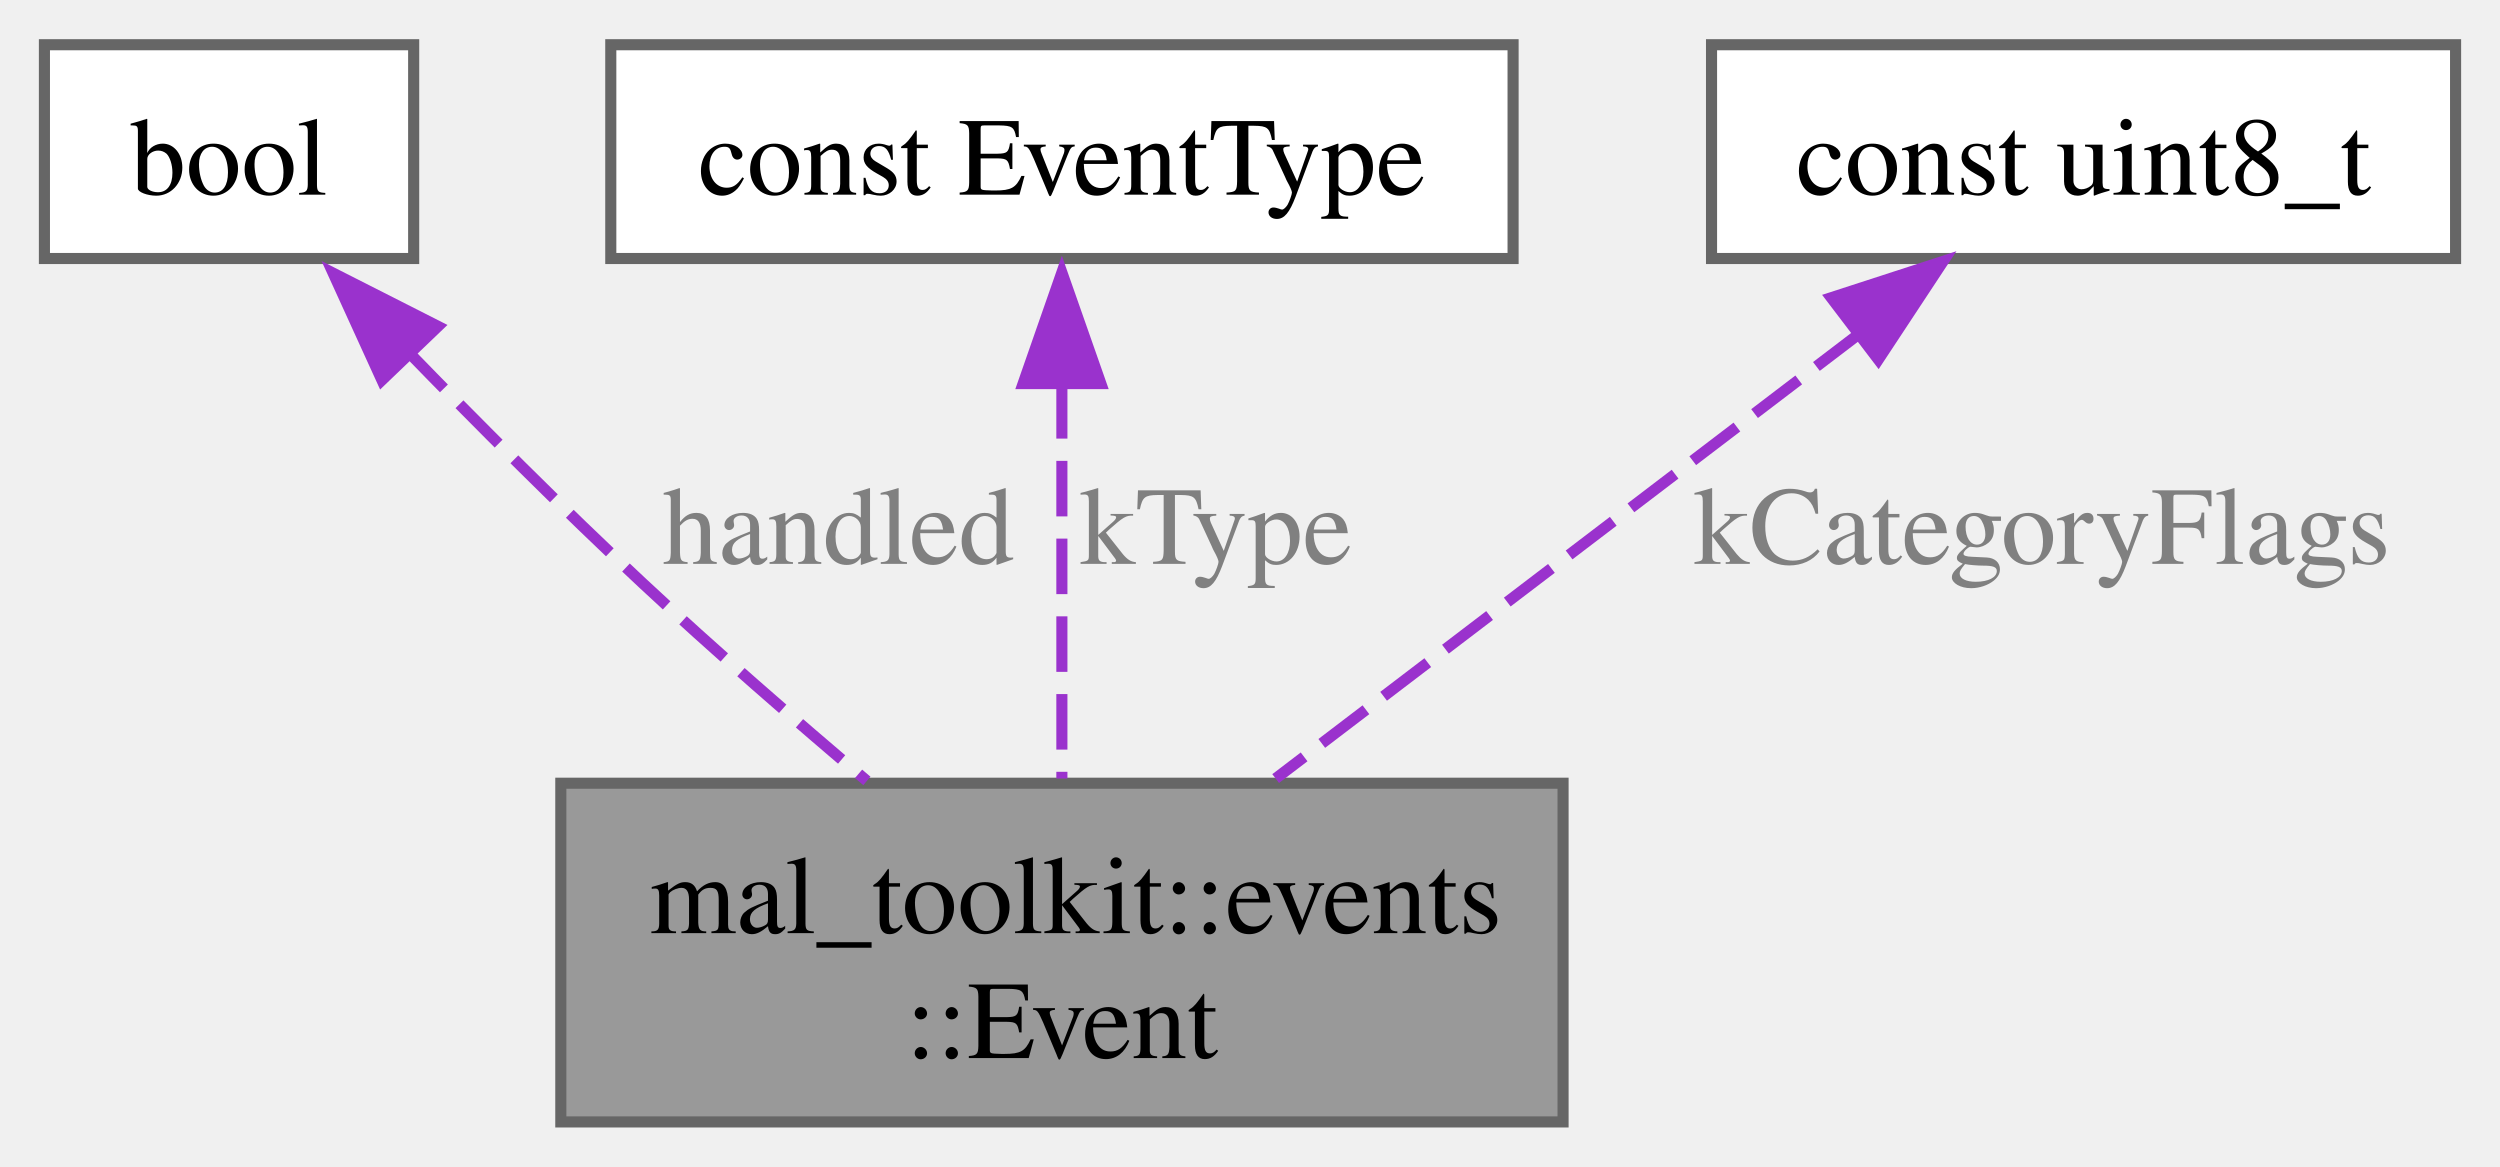
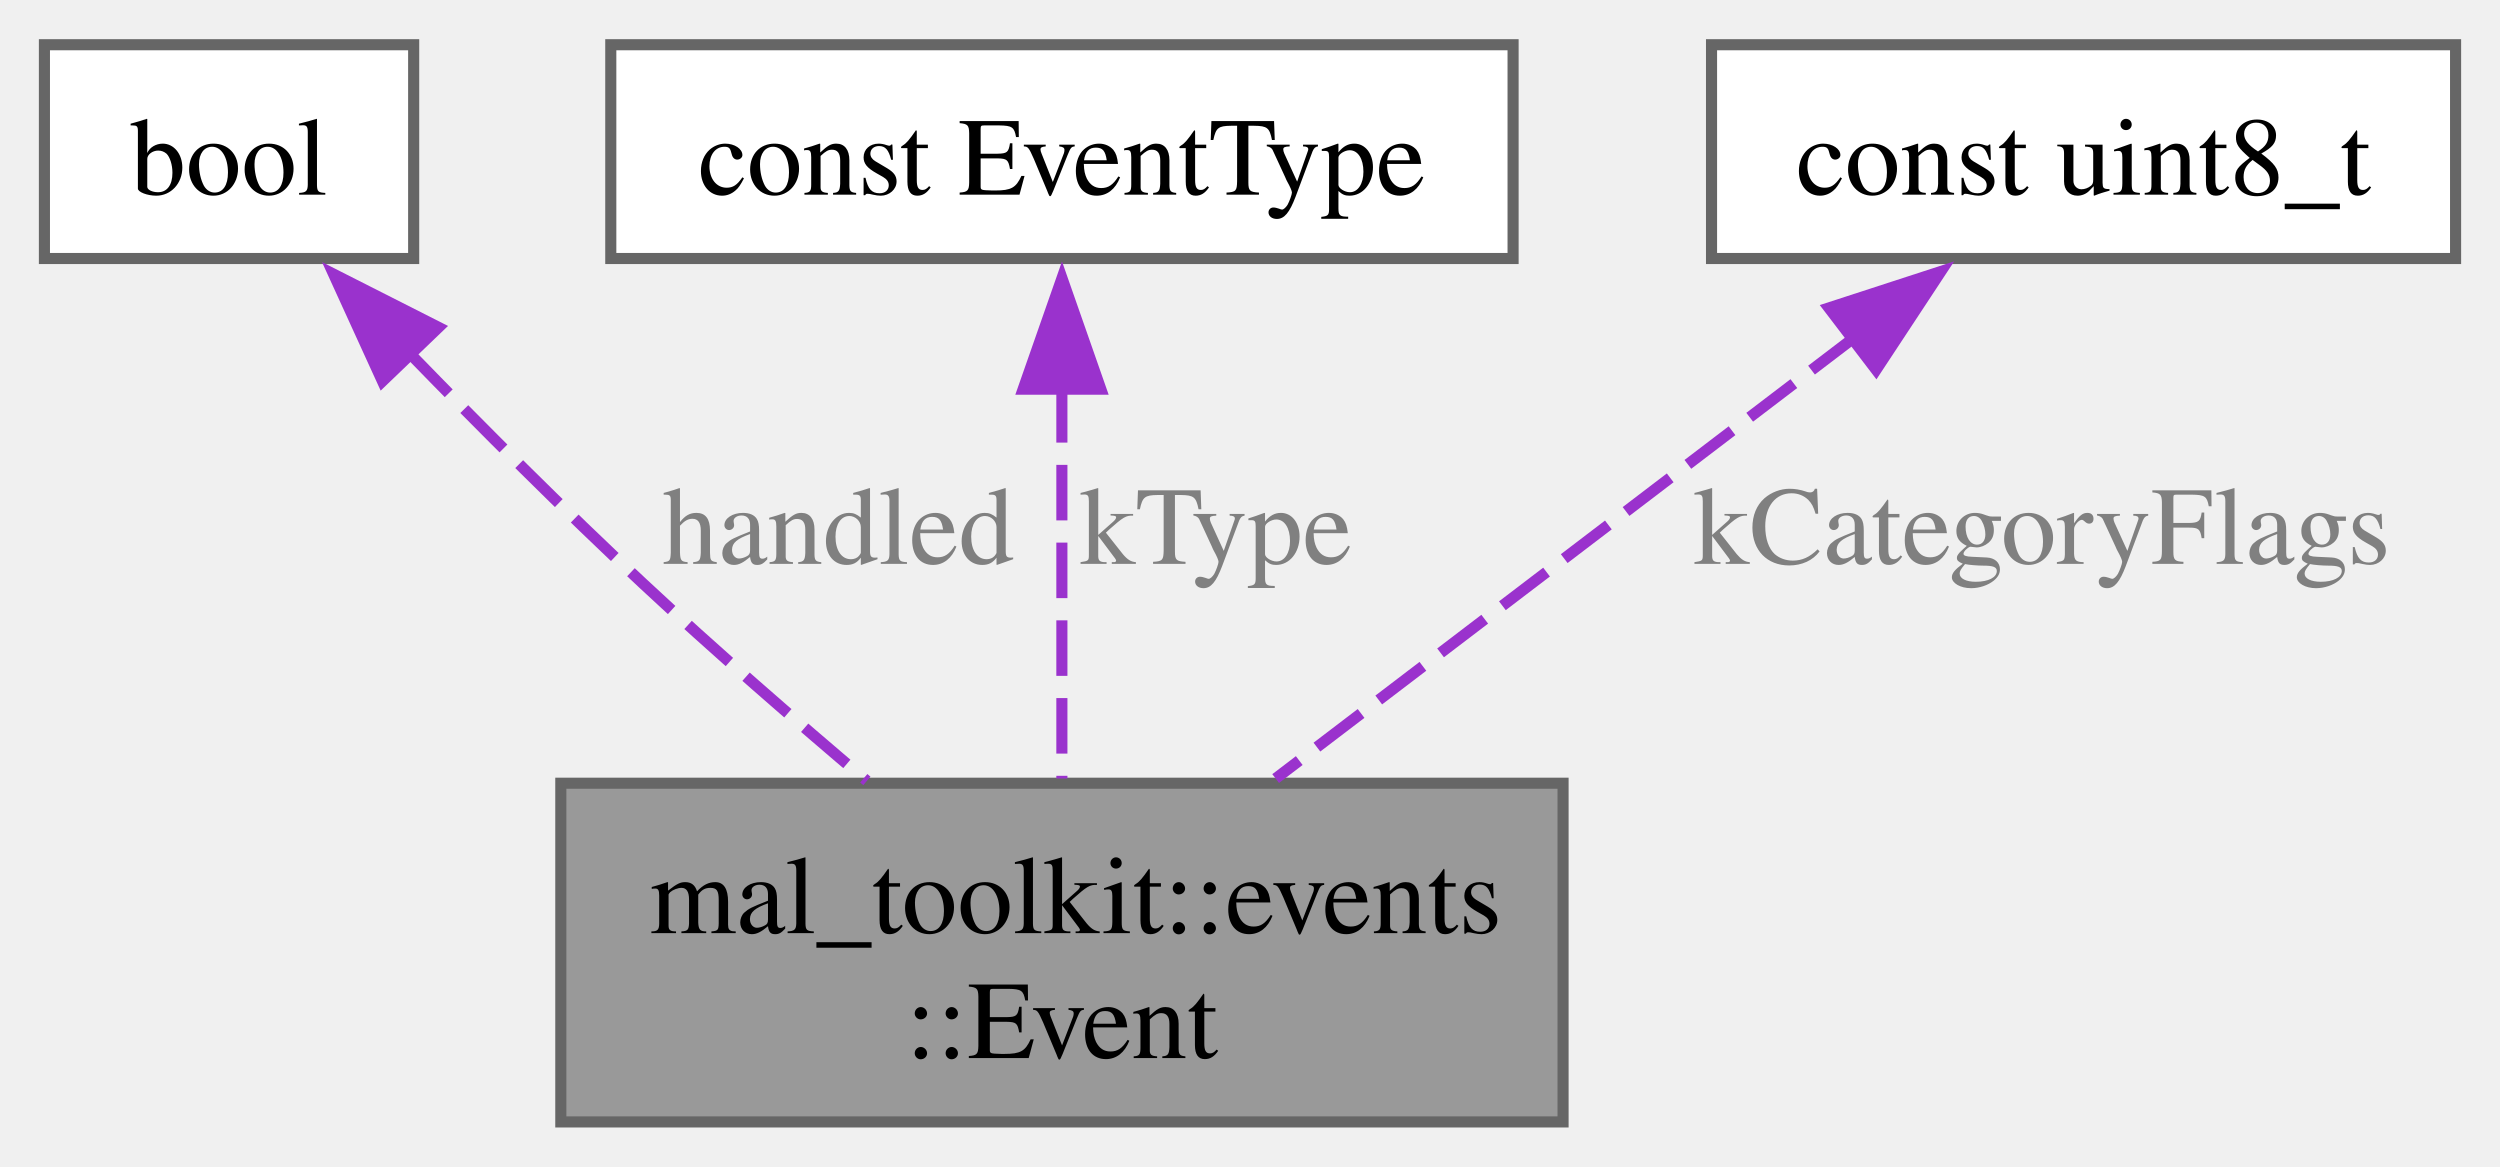
<svg xmlns="http://www.w3.org/2000/svg" xmlns:xlink="http://www.w3.org/1999/xlink" width="225pt" height="105pt" viewBox="0.00 0.00 225.12 105.00">
  <g id="graph0" class="graph" transform="scale(1 1) rotate(0) translate(4 101)">
    <g id="Node000001" class="node">
      <g id="a_Node000001">
        <a xlink:title="Base class for all events.">
          <polygon fill="#999999" stroke="#666666" points="136.75,-30.5 46.5,-30.5 46.5,0 136.75,0 136.75,-30.5" />
          <text text-anchor="start" x="54.5" y="-17" font-family="Times,serif" font-size="10.00">mal_toolkit::events</text>
          <text text-anchor="middle" x="91.62" y="-5.75" font-family="Times,serif" font-size="10.00">::Event</text>
        </a>
      </g>
    </g>
    <g id="Node000002" class="node">
      <g id="a_Node000002">
        <a xlink:title=" ">
          <polygon fill="white" stroke="#666666" points="33.25,-97 0,-97 0,-77.75 33.25,-77.75 33.25,-97" />
          <text text-anchor="middle" x="16.62" y="-83.5" font-family="Times,serif" font-size="10.00">bool</text>
        </a>
      </g>
    </g>
    <g id="edge1_Node000001_Node000002" class="edge">
      <g id="a_edge1_Node000001_Node000002">
        <a xlink:title=" ">
-           <path fill="none" stroke="#9a32cd" stroke-dasharray="5,2" d="M32.48,-69.63C38.98,-62.93 46.67,-55.22 53.88,-48.5 60.31,-42.5 67.61,-36.17 74.06,-30.71" />
-           <polygon fill="#9a32cd" stroke="#9a32cd" points="30.39,-66.8 26,-76.43 35.44,-71.64 30.39,-66.8" />
+           <path fill="none" stroke="#9a32cd" stroke-dasharray="5,2" d="M32.91,-69.19C39.32,-62.59 46.83,-55.07 53.88,-48.5 60.31,-42.5 67.61,-36.17 74.06,-30.71" />
+           <polygon fill="#9a32cd" stroke="#9a32cd" points="30.44,-66.7 26.04,-76.34 35.49,-71.55 30.44,-66.7" />
        </a>
      </g>
      <text text-anchor="middle" x="71.5" y="-50.25" font-family="Times,serif" font-size="10.00" fill="grey"> handled</text>
    </g>
    <g id="Node000003" class="node">
      <g id="a_Node000003">
        <a xlink:title=" ">
          <polygon fill="white" stroke="#666666" points="132.25,-97 51,-97 51,-77.75 132.25,-77.75 132.25,-97" />
          <text text-anchor="middle" x="91.62" y="-83.5" font-family="Times,serif" font-size="10.00">const EventType</text>
        </a>
      </g>
    </g>
    <g id="edge2_Node000001_Node000003" class="edge">
      <g id="a_edge2_Node000001_Node000003">
        <a xlink:title=" ">
-           <path fill="none" stroke="#9a32cd" stroke-dasharray="5,2" d="M91.62,-66.53C91.62,-55.2 91.62,-41.25 91.62,-30.92" />
-           <polygon fill="#9a32cd" stroke="#9a32cd" points="88.13,-66.49 91.62,-76.49 95.13,-66.49 88.13,-66.49" />
+           <path fill="none" stroke="#9a32cd" stroke-dasharray="5,2" d="M91.62,-66.17C91.62,-54.91 91.62,-41.14 91.62,-30.92" />
+           <polygon fill="#9a32cd" stroke="#9a32cd" points="88.13,-65.98 91.63,-75.98 95.13,-65.98 88.13,-65.98" />
        </a>
      </g>
      <text text-anchor="middle" x="105.5" y="-50.25" font-family="Times,serif" font-size="10.00" fill="grey"> kType</text>
    </g>
    <g id="Node000004" class="node">
      <g id="a_Node000004">
        <a xlink:title=" ">
          <polygon fill="white" stroke="#666666" points="217.12,-97 150.12,-97 150.12,-77.75 217.12,-77.75 217.12,-97" />
          <text text-anchor="middle" x="183.62" y="-83.5" font-family="Times,serif" font-size="10.00">const uint8_t</text>
        </a>
      </g>
    </g>
    <g id="edge3_Node000001_Node000004" class="edge">
      <g id="a_edge3_Node000001_Node000004">
        <a xlink:title=" ">
-           <path fill="none" stroke="#9a32cd" stroke-dasharray="5,2" d="M163.54,-71.06C147.89,-59.13 126.3,-42.68 110.87,-30.92" />
-           <polygon fill="#9a32cd" stroke="#9a32cd" points="160.9,-74.22 170.97,-77.49 165.14,-68.65 160.9,-74.22" />
+           <path fill="none" stroke="#9a32cd" stroke-dasharray="5,2" d="M163.1,-70.73C147.48,-58.83 126.15,-42.57 110.87,-30.92" />
+           <polygon fill="#9a32cd" stroke="#9a32cd" points="160.69,-73.3 170.77,-76.58 164.94,-67.73 160.69,-73.3" />
        </a>
      </g>
      <text text-anchor="middle" x="179.88" y="-50.25" font-family="Times,serif" font-size="10.00" fill="grey"> kCategoryFlags</text>
    </g>
  </g>
</svg>
